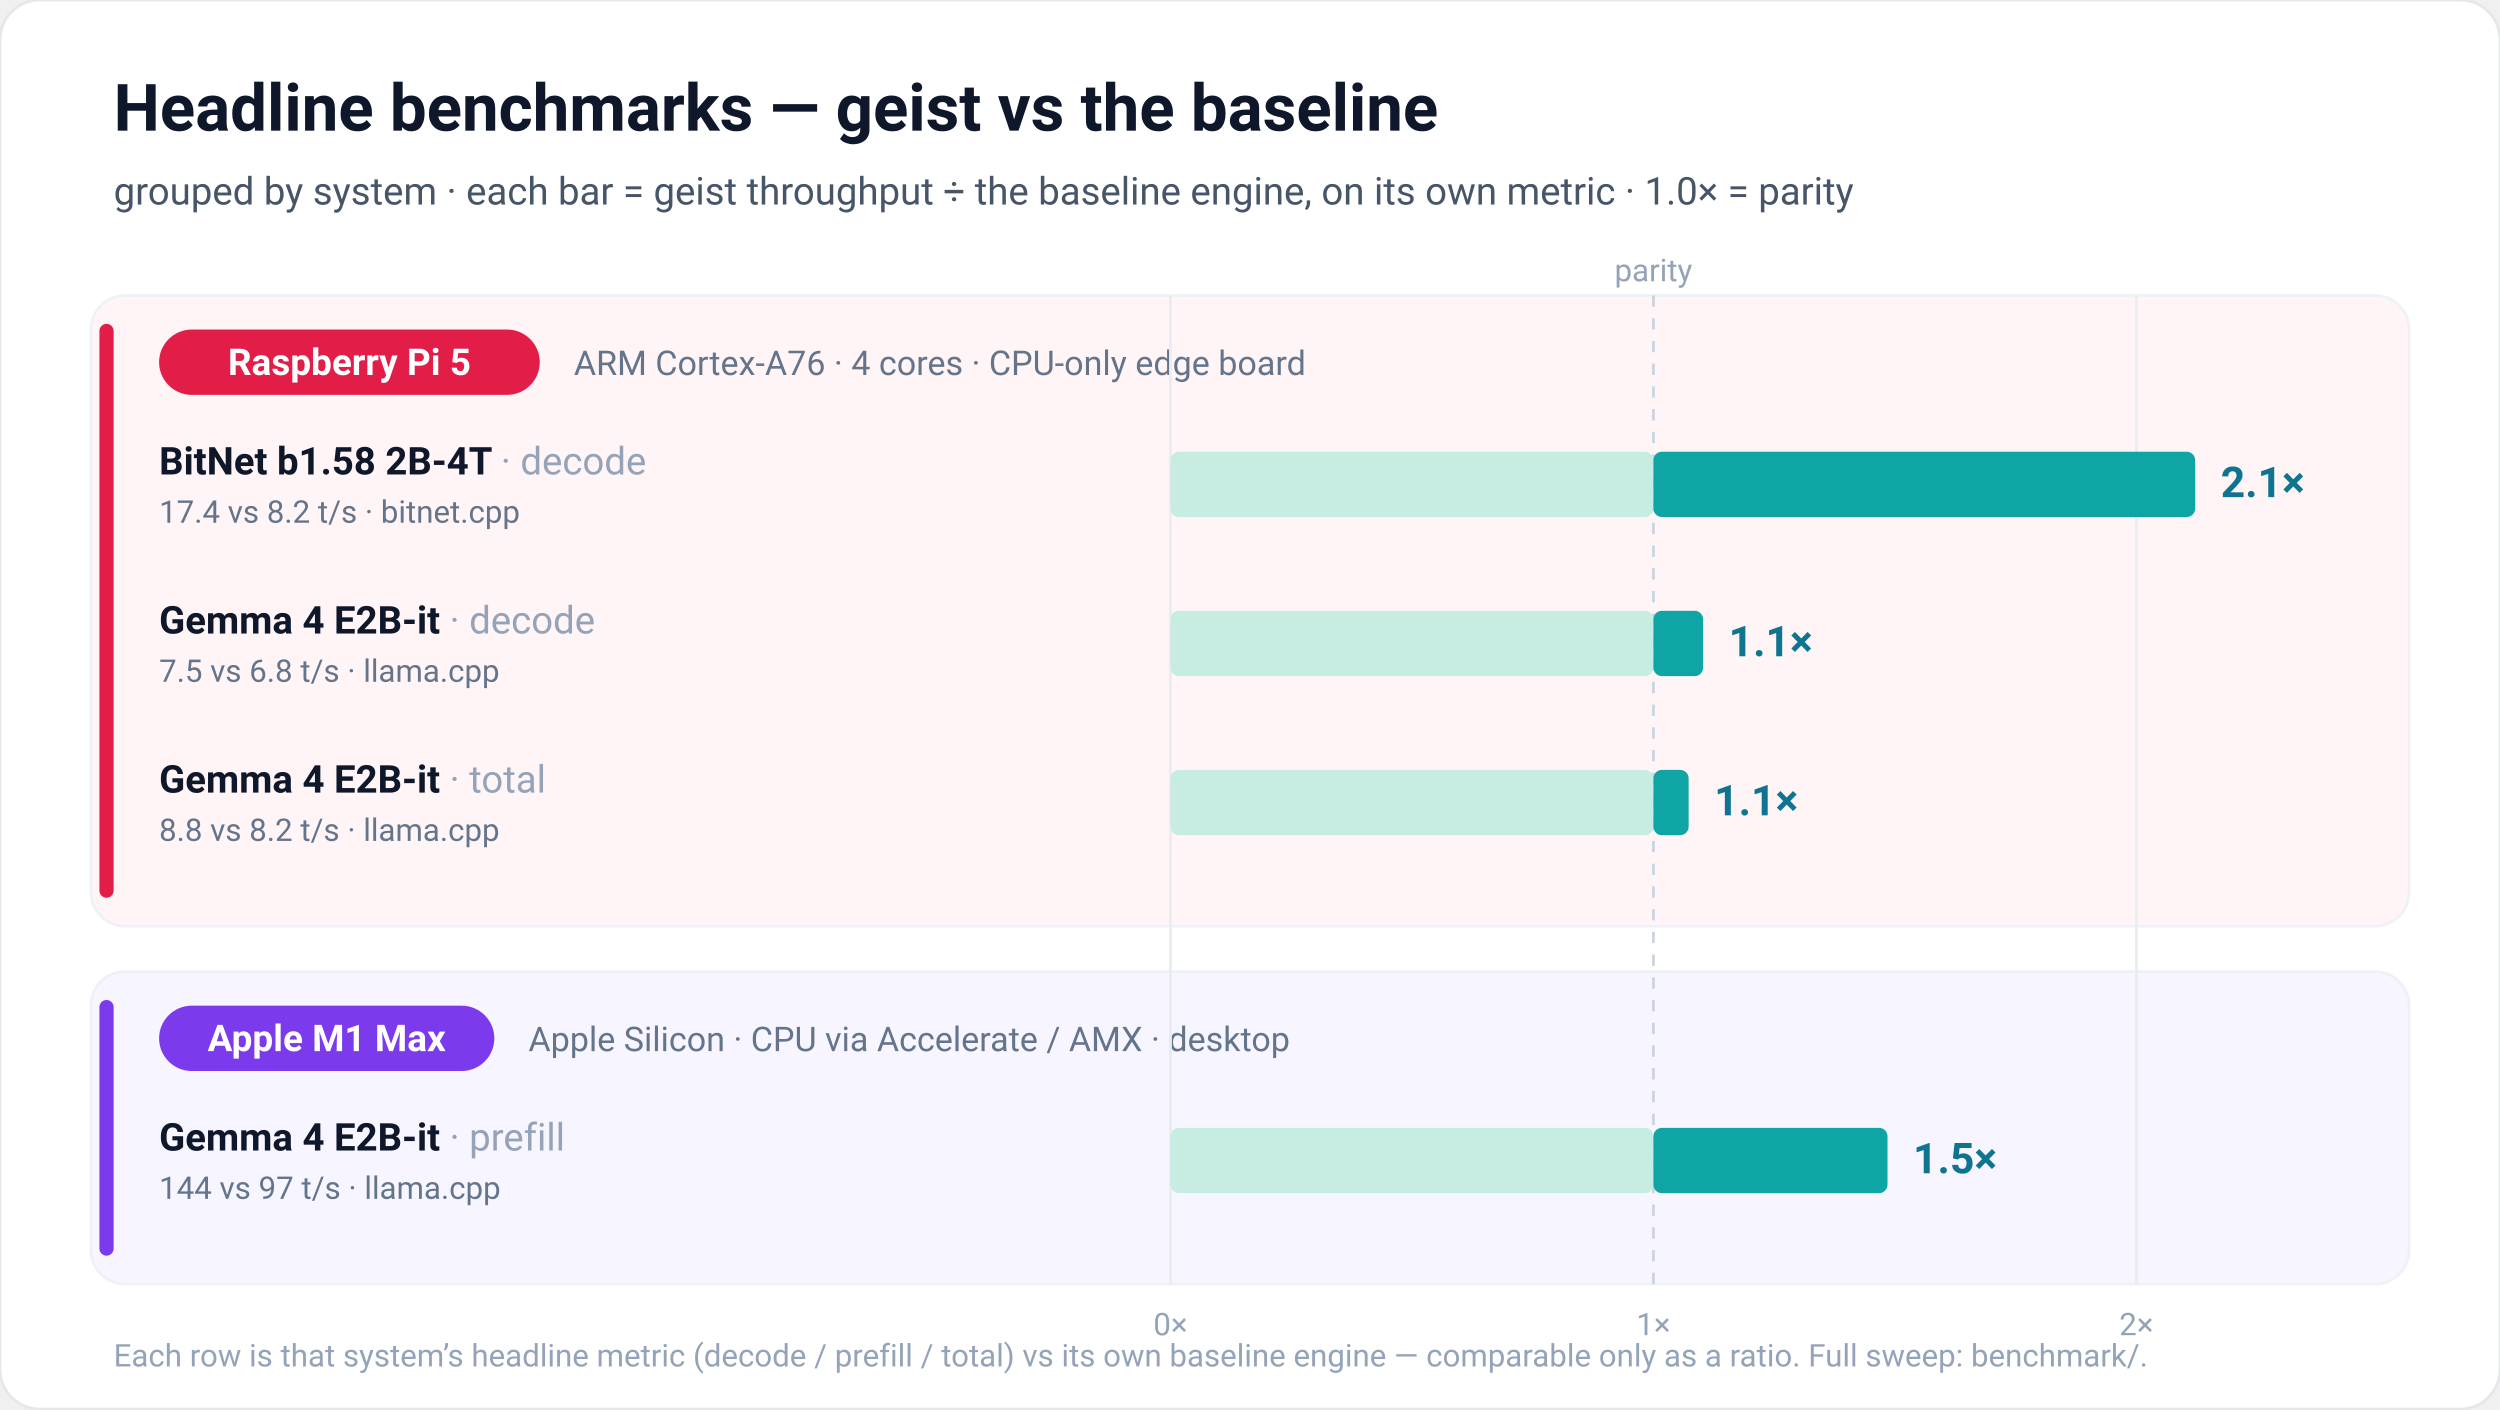
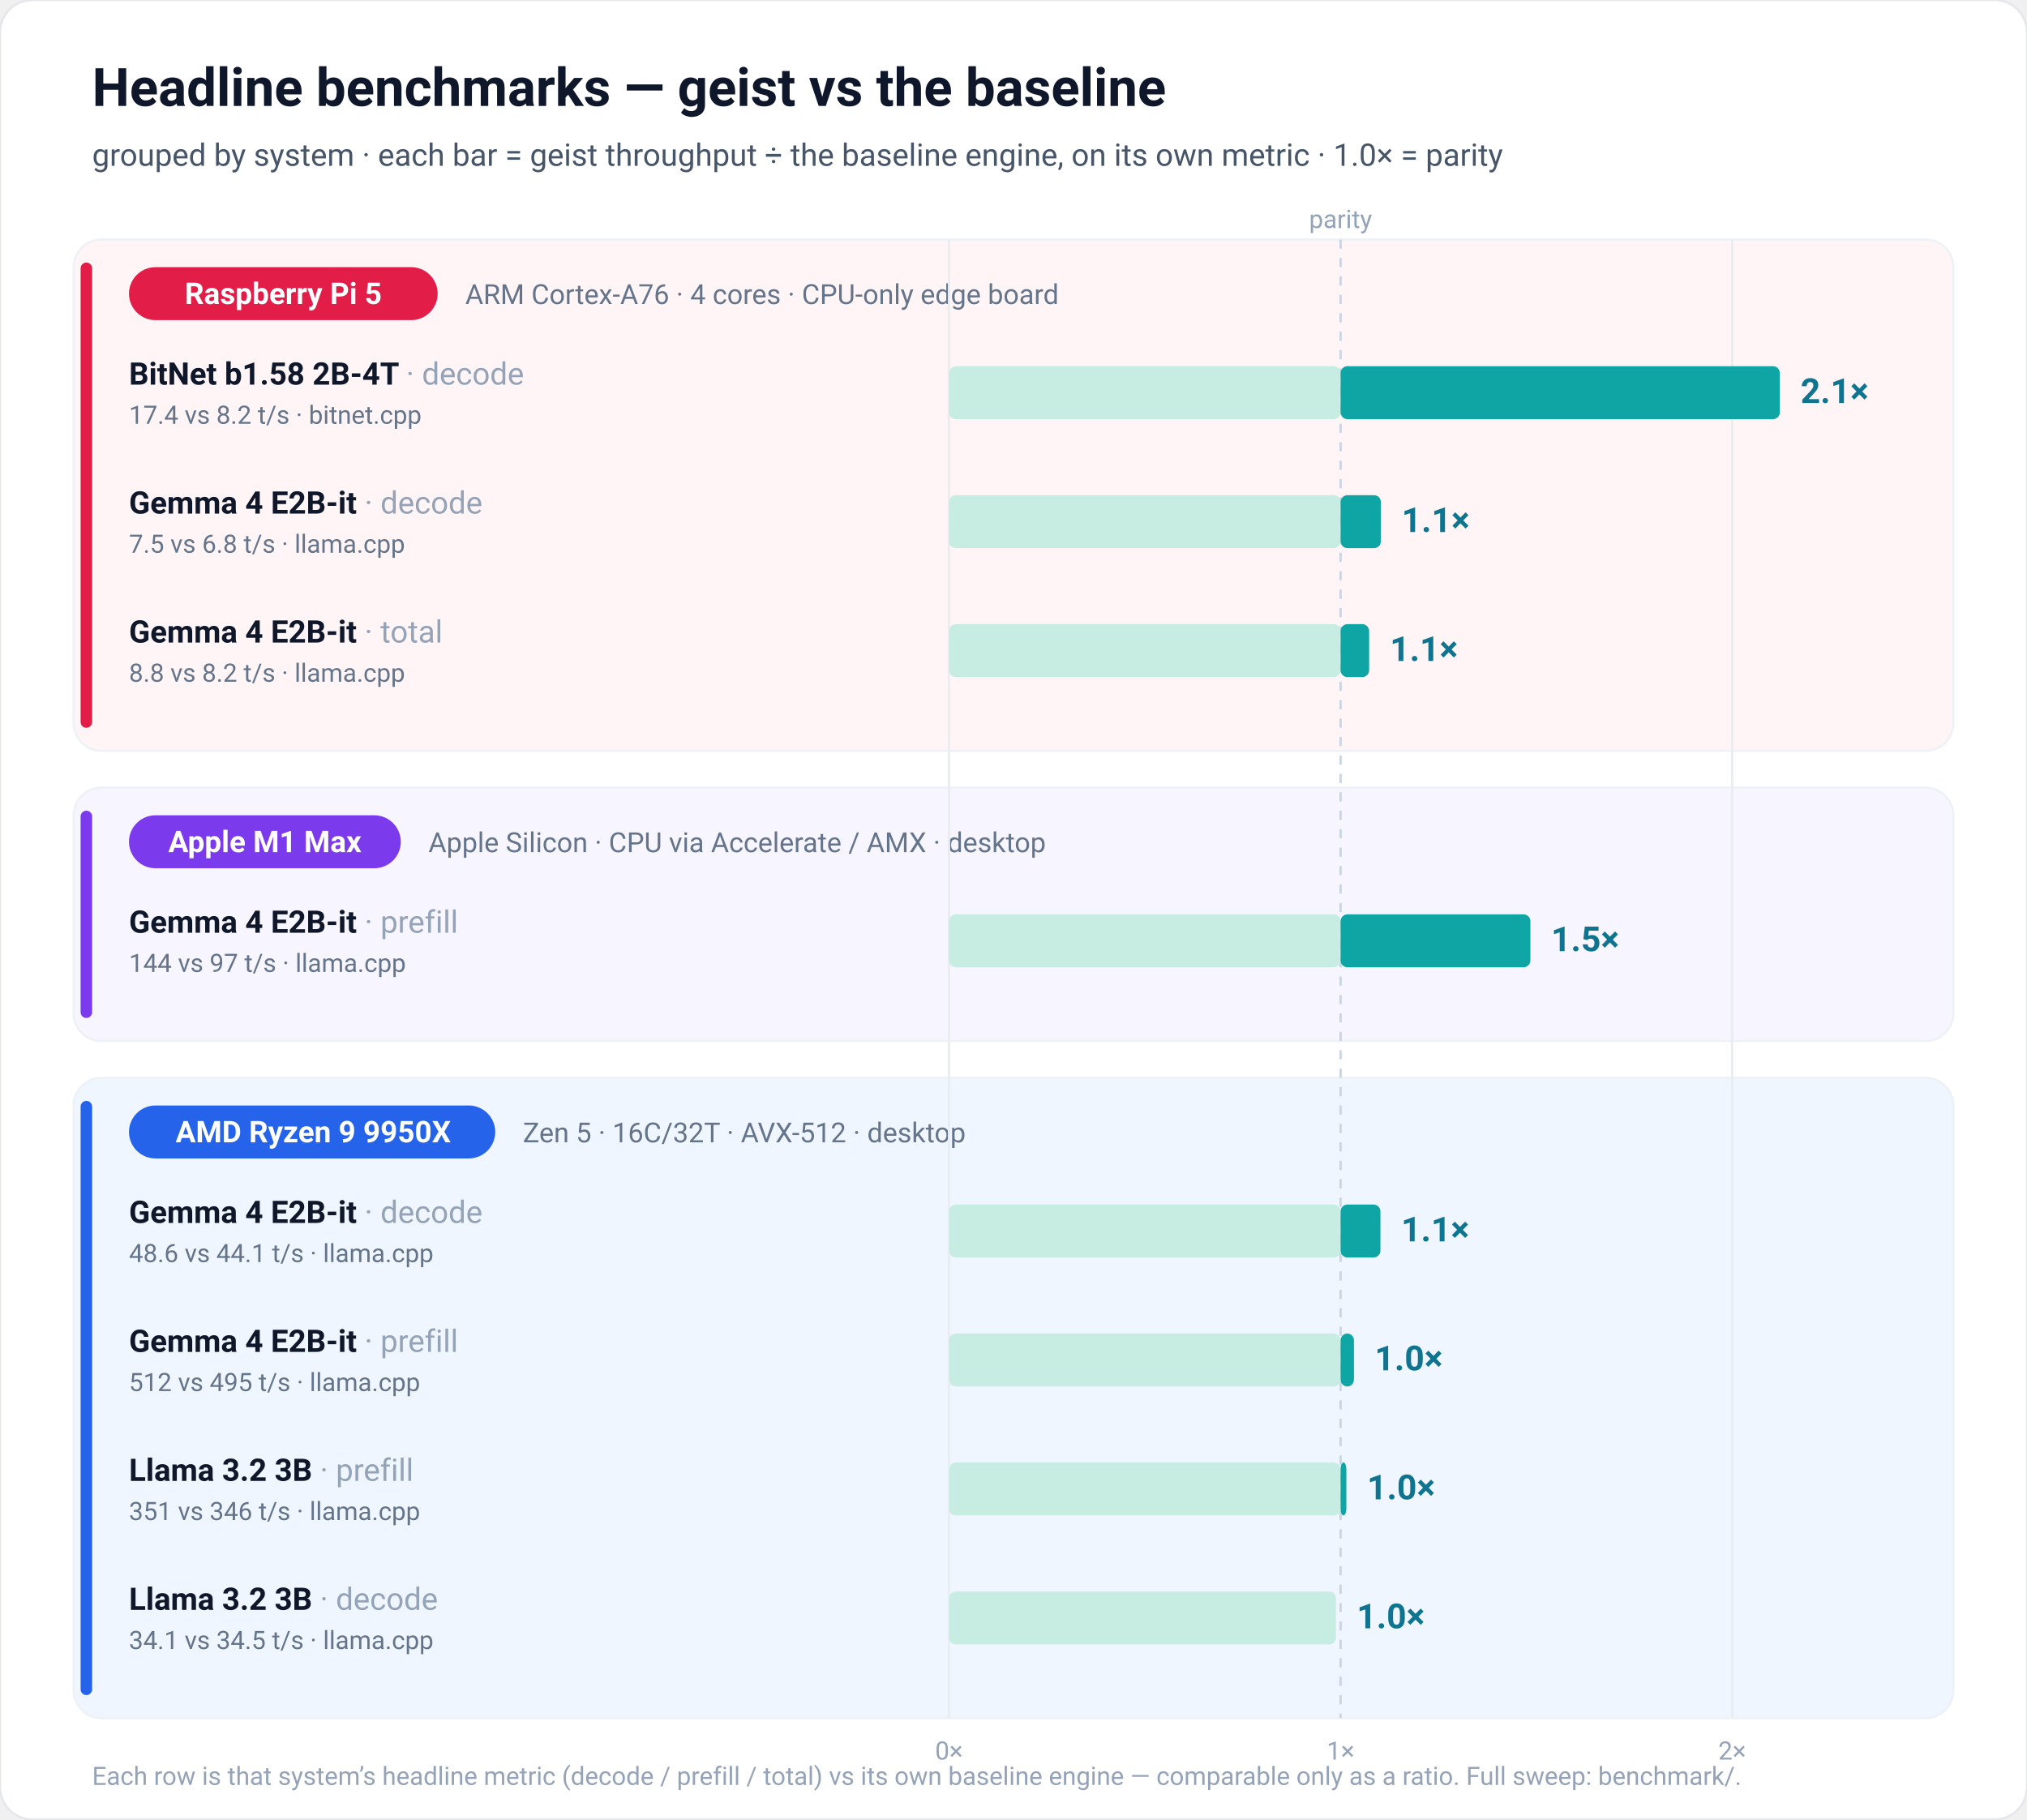
- <svg xmlns="http://www.w3.org/2000/svg" viewBox="0 0 880 496" font-family="-apple-system,Segoe UI,Roboto,Helvetica,Arial,sans-serif">
-   <rect x="0" y="0" width="880" height="496" rx="14" fill="#ffffff" stroke="#e5e7eb" />
+ <svg xmlns="http://www.w3.org/2000/svg" viewBox="0 0 880 790" font-family="-apple-system,Segoe UI,Roboto,Helvetica,Arial,sans-serif">
+   <rect x="0" y="0" width="880" height="790" rx="14" fill="#ffffff" stroke="#e5e7eb" />
  <text x="40" y="46" font-size="23" font-weight="700" fill="#0f172a">Headline benchmarks — geist vs the baseline</text>
  <text x="40" y="72" font-size="13.5" fill="#475569">grouped by system · each bar = geist throughput ÷ the baseline engine, on its own metric · 1.0× = parity</text>
  <rect x="32" y="104" width="816" height="222" rx="12" fill="#fff5f6" stroke="#eef2f6" />
  <rect x="35" y="114" width="5" height="202" rx="2.5" fill="#e11d48" />
  <rect x="56" y="116" width="134" height="23" rx="11.5" fill="#e11d48" />
  <text x="123" y="132" font-size="13" font-weight="700" fill="#ffffff" text-anchor="middle">Raspberry Pi 5</text>
  <text x="202" y="132" font-size="12" fill="#64748b">ARM Cortex-A76 · 4 cores · CPU-only edge board</text>
  <rect x="32" y="342" width="816" height="110" rx="12" fill="#f7f5ff" stroke="#eef2f6" />
  <rect x="35" y="352" width="5" height="90" rx="2.5" fill="#7c3aed" />
  <rect x="56" y="354" width="118" height="23" rx="11.5" fill="#7c3aed" />
  <text x="115" y="370" font-size="13" font-weight="700" fill="#ffffff" text-anchor="middle">Apple M1 Max</text>
  <text x="186" y="370" font-size="12" fill="#64748b">Apple Silicon · CPU via Accelerate / AMX · desktop</text>
-   <line x1="412.0" y1="104" x2="412.0" y2="452" stroke="#e8edf2" />
-   <text x="412.0" y="470" font-size="11" fill="#94a3b8" text-anchor="middle">0×</text>
-   <line x1="582.0" y1="104" x2="582.0" y2="452" stroke="#cbd5e1" stroke-dasharray="4 4" />
-   <text x="582.0" y="470" font-size="11" fill="#94a3b8" text-anchor="middle">1×</text>
-   <line x1="752.0" y1="104" x2="752.0" y2="452" stroke="#e8edf2" />
-   <text x="752.0" y="470" font-size="11" fill="#94a3b8" text-anchor="middle">2×</text>
+   <rect x="32" y="468" width="816" height="278" rx="12" fill="#eff6ff" stroke="#eef2f6" />
+   <rect x="35" y="478" width="5" height="258" rx="2.5" fill="#2563eb" />
+   <rect x="56" y="480" width="159" height="23" rx="11.5" fill="#2563eb" />
+   <text x="136" y="496" font-size="13" font-weight="700" fill="#ffffff" text-anchor="middle">AMD Ryzen 9 9950X</text>
+   <text x="227" y="496" font-size="12" fill="#64748b">Zen 5 · 16C/32T · AVX-512 · desktop</text>
+   <line x1="412.0" y1="104" x2="412.0" y2="746" stroke="#e8edf2" />
+   <text x="412.0" y="764" font-size="11" fill="#94a3b8" text-anchor="middle">0×</text>
+   <line x1="582.0" y1="104" x2="582.0" y2="746" stroke="#cbd5e1" stroke-dasharray="4 4" />
+   <text x="582.0" y="764" font-size="11" fill="#94a3b8" text-anchor="middle">1×</text>
+   <line x1="752.0" y1="104" x2="752.0" y2="746" stroke="#e8edf2" />
+   <text x="752.0" y="764" font-size="11" fill="#94a3b8" text-anchor="middle">2×</text>
  <text x="582.0" y="99" font-size="11" fill="#94a3b8" text-anchor="middle">parity</text>
  <text x="56" y="167.0" font-size="13.5" font-weight="600" fill="#0f172a">BitNet b1.58 2B-4T <tspan fill="#94a3b8" font-weight="400">· decode</tspan>
  </text>
  <text x="56" y="184.0" font-size="11" fill="#64748b">17.4 vs 8.2 t/s · bitnet.cpp</text>
  <rect x="412" y="159.0" width="170.0" height="23" rx="3" fill="#c7ede3" />
  <rect x="582.0" y="159.0" width="190.7" height="23" rx="3" fill="#0ea5a4" />
  <text x="781.7" y="175.0" font-size="15" font-weight="700" fill="#0e7490">2.1×</text>
  <text x="56" y="223.0" font-size="13.5" font-weight="600" fill="#0f172a">Gemma 4 E2B-it <tspan fill="#94a3b8" font-weight="400">· decode</tspan>
  </text>
  <text x="56" y="240.0" font-size="11" fill="#64748b">7.5 vs 6.8 t/s · llama.cpp</text>
  <rect x="412" y="215.0" width="170.0" height="23" rx="3" fill="#c7ede3" />
  <rect x="582.0" y="215.0" width="17.5" height="23" rx="3" fill="#0ea5a4" />
  <text x="608.5" y="231.0" font-size="15" font-weight="700" fill="#0e7490">1.1×</text>
  <text x="56" y="279.0" font-size="13.5" font-weight="600" fill="#0f172a">Gemma 4 E2B-it <tspan fill="#94a3b8" font-weight="400">· total</tspan>
  </text>
  <text x="56" y="296.0" font-size="11" fill="#64748b">8.8 vs 8.2 t/s · llama.cpp</text>
  <rect x="412" y="271.0" width="170.0" height="23" rx="3" fill="#c7ede3" />
  <rect x="582.0" y="271.0" width="12.4" height="23" rx="3" fill="#0ea5a4" />
  <text x="603.4" y="287.0" font-size="15" font-weight="700" fill="#0e7490">1.1×</text>
  <text x="56" y="405.0" font-size="13.5" font-weight="600" fill="#0f172a">Gemma 4 E2B-it <tspan fill="#94a3b8" font-weight="400">· prefill</tspan>
  </text>
  <text x="56" y="422.0" font-size="11" fill="#64748b">144 vs 97 t/s · llama.cpp</text>
  <rect x="412" y="397.0" width="170.0" height="23" rx="3" fill="#c7ede3" />
  <rect x="582.0" y="397.0" width="82.4" height="23" rx="3" fill="#0ea5a4" />
  <text x="673.4" y="413.0" font-size="15" font-weight="700" fill="#0e7490">1.5×</text>
-   <text x="40" y="481" font-size="11" fill="#94a3b8">Each row is that system’s headline metric (decode / prefill / total) vs its own baseline engine — comparable only as a ratio. Full sweep: benchmark/.</text>
+   <text x="56" y="531.0" font-size="13.5" font-weight="600" fill="#0f172a">Gemma 4 E2B-it <tspan fill="#94a3b8" font-weight="400">· decode</tspan>
+   </text>
+   <text x="56" y="548.0" font-size="11" fill="#64748b">48.6 vs 44.1 t/s · llama.cpp</text>
+   <rect x="412" y="523.0" width="170.0" height="23" rx="3" fill="#c7ede3" />
+   <rect x="582.0" y="523.0" width="17.3" height="23" rx="3" fill="#0ea5a4" />
+   <text x="608.3" y="539.0" font-size="15" font-weight="700" fill="#0e7490">1.1×</text>
+   <text x="56" y="587.0" font-size="13.5" font-weight="600" fill="#0f172a">Gemma 4 E2B-it <tspan fill="#94a3b8" font-weight="400">· prefill</tspan>
+   </text>
+   <text x="56" y="604.0" font-size="11" fill="#64748b">512 vs 495 t/s · llama.cpp</text>
+   <rect x="412" y="579.0" width="170.0" height="23" rx="3" fill="#c7ede3" />
+   <rect x="582.0" y="579.0" width="5.8" height="23" rx="3" fill="#0ea5a4" />
+   <text x="596.8" y="595.0" font-size="15" font-weight="700" fill="#0e7490">1.0×</text>
+   <text x="56" y="643.0" font-size="13.5" font-weight="600" fill="#0f172a">Llama 3.2 3B <tspan fill="#94a3b8" font-weight="400">· prefill</tspan>
+   </text>
+   <text x="56" y="660.0" font-size="11" fill="#64748b">351 vs 346 t/s · llama.cpp</text>
+   <rect x="412" y="635.0" width="170.0" height="23" rx="3" fill="#c7ede3" />
+   <rect x="582.0" y="635.0" width="2.5" height="23" rx="3" fill="#0ea5a4" />
+   <text x="593.5" y="651.0" font-size="15" font-weight="700" fill="#0e7490">1.0×</text>
+   <text x="56" y="699.0" font-size="13.5" font-weight="600" fill="#0f172a">Llama 3.2 3B <tspan fill="#94a3b8" font-weight="400">· decode</tspan>
+   </text>
+   <text x="56" y="716.0" font-size="11" fill="#64748b">34.1 vs 34.5 t/s · llama.cpp</text>
+   <rect x="412" y="691.0" width="168.0" height="23" rx="3" fill="#c7ede3" />
+   <text x="589.0" y="707.0" font-size="15" font-weight="700" fill="#0e7490">1.0×</text>
+   <text x="40" y="775" font-size="11" fill="#94a3b8">Each row is that system’s headline metric (decode / prefill / total) vs its own baseline engine — comparable only as a ratio. Full sweep: benchmark/.</text>
</svg>
